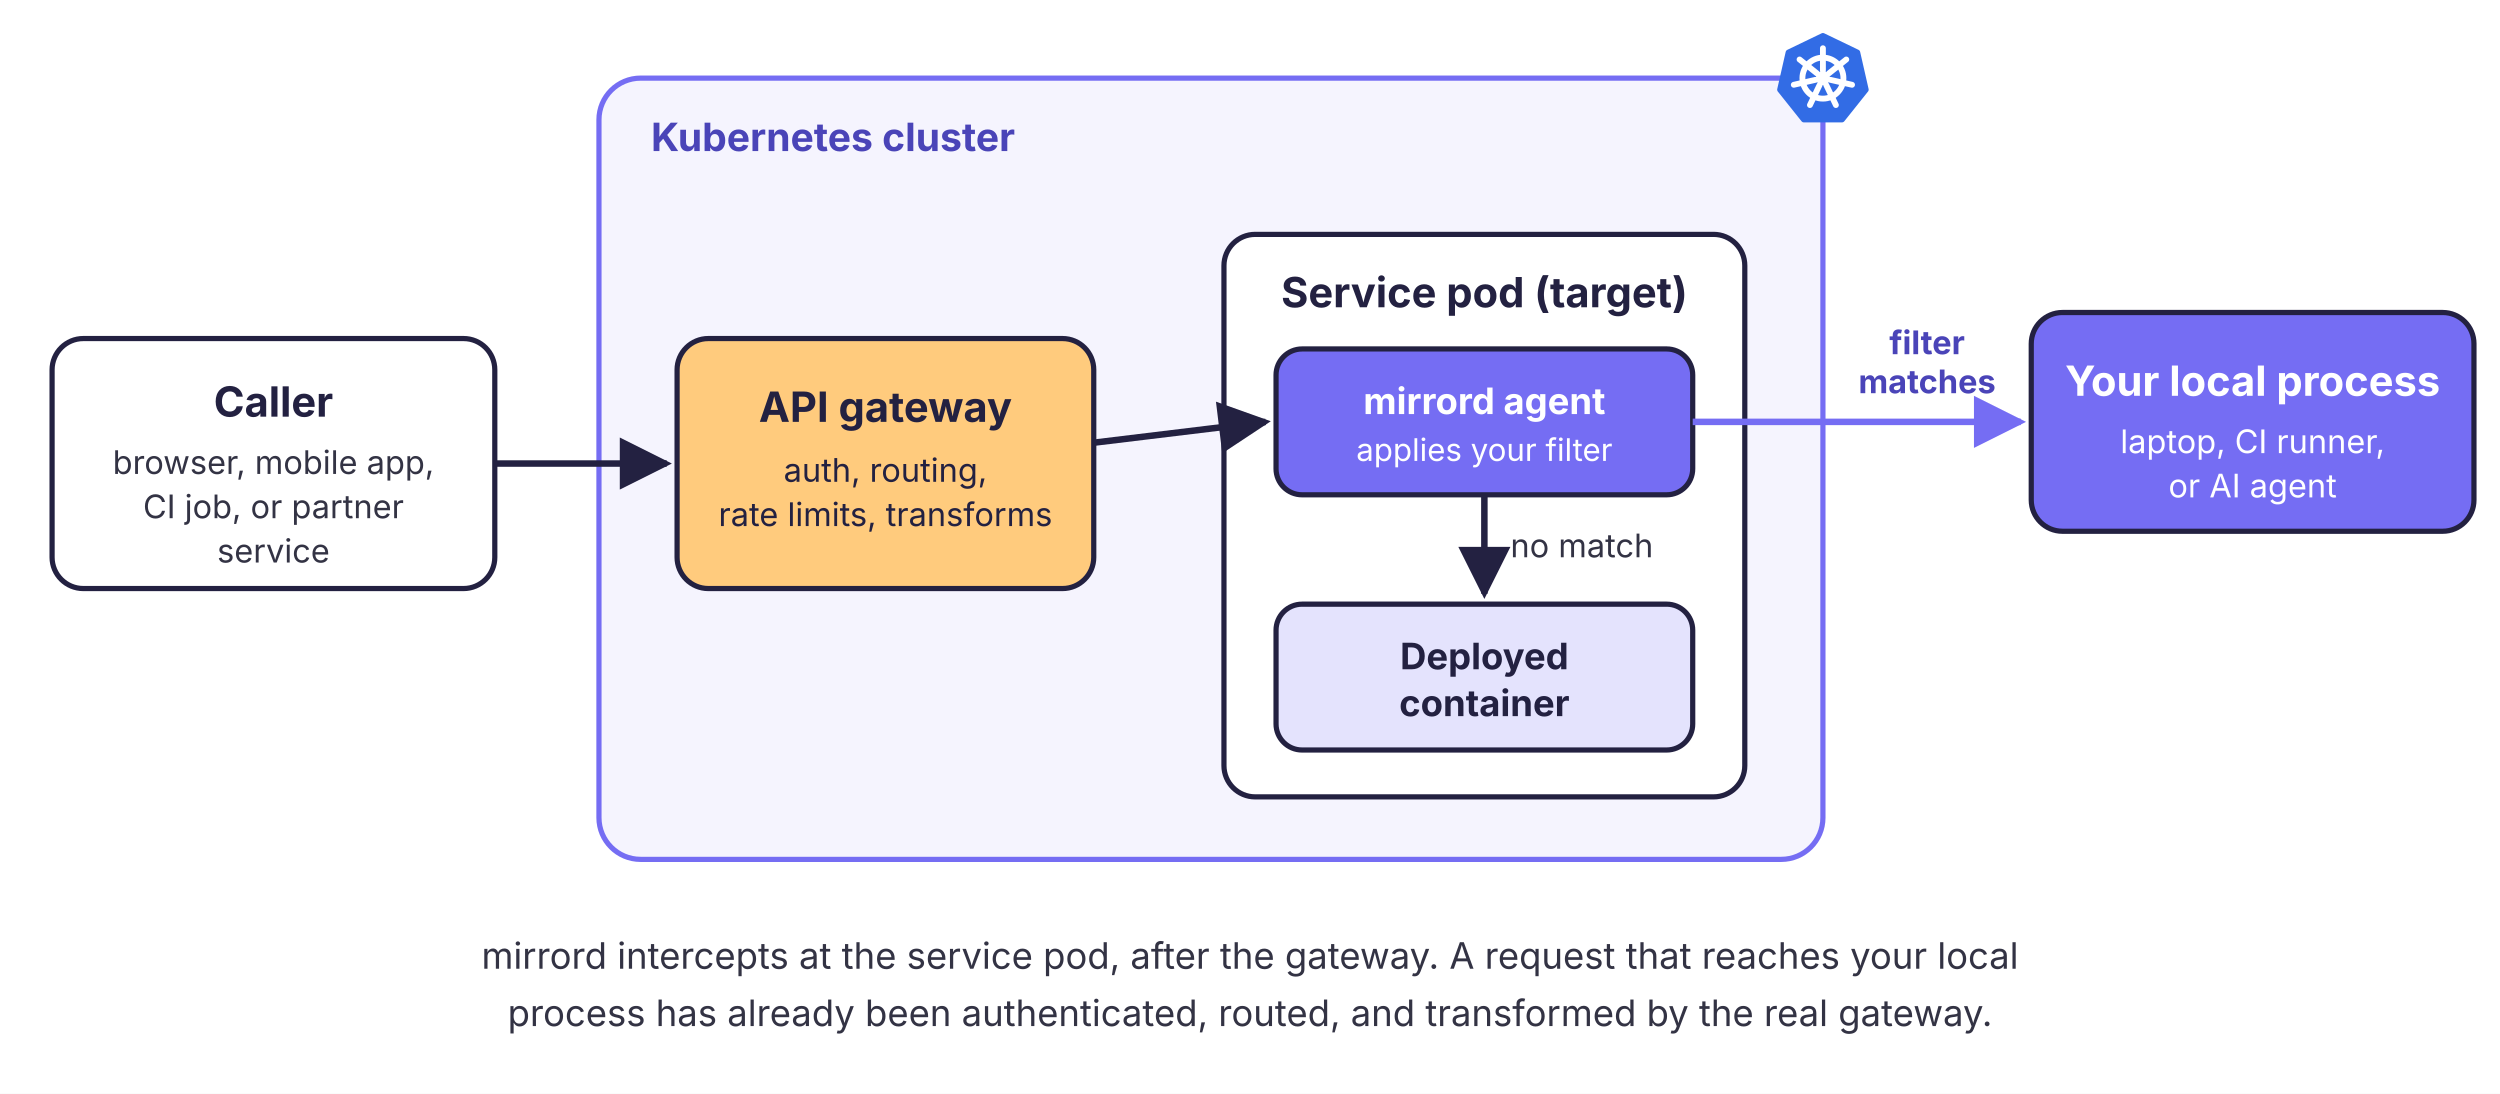
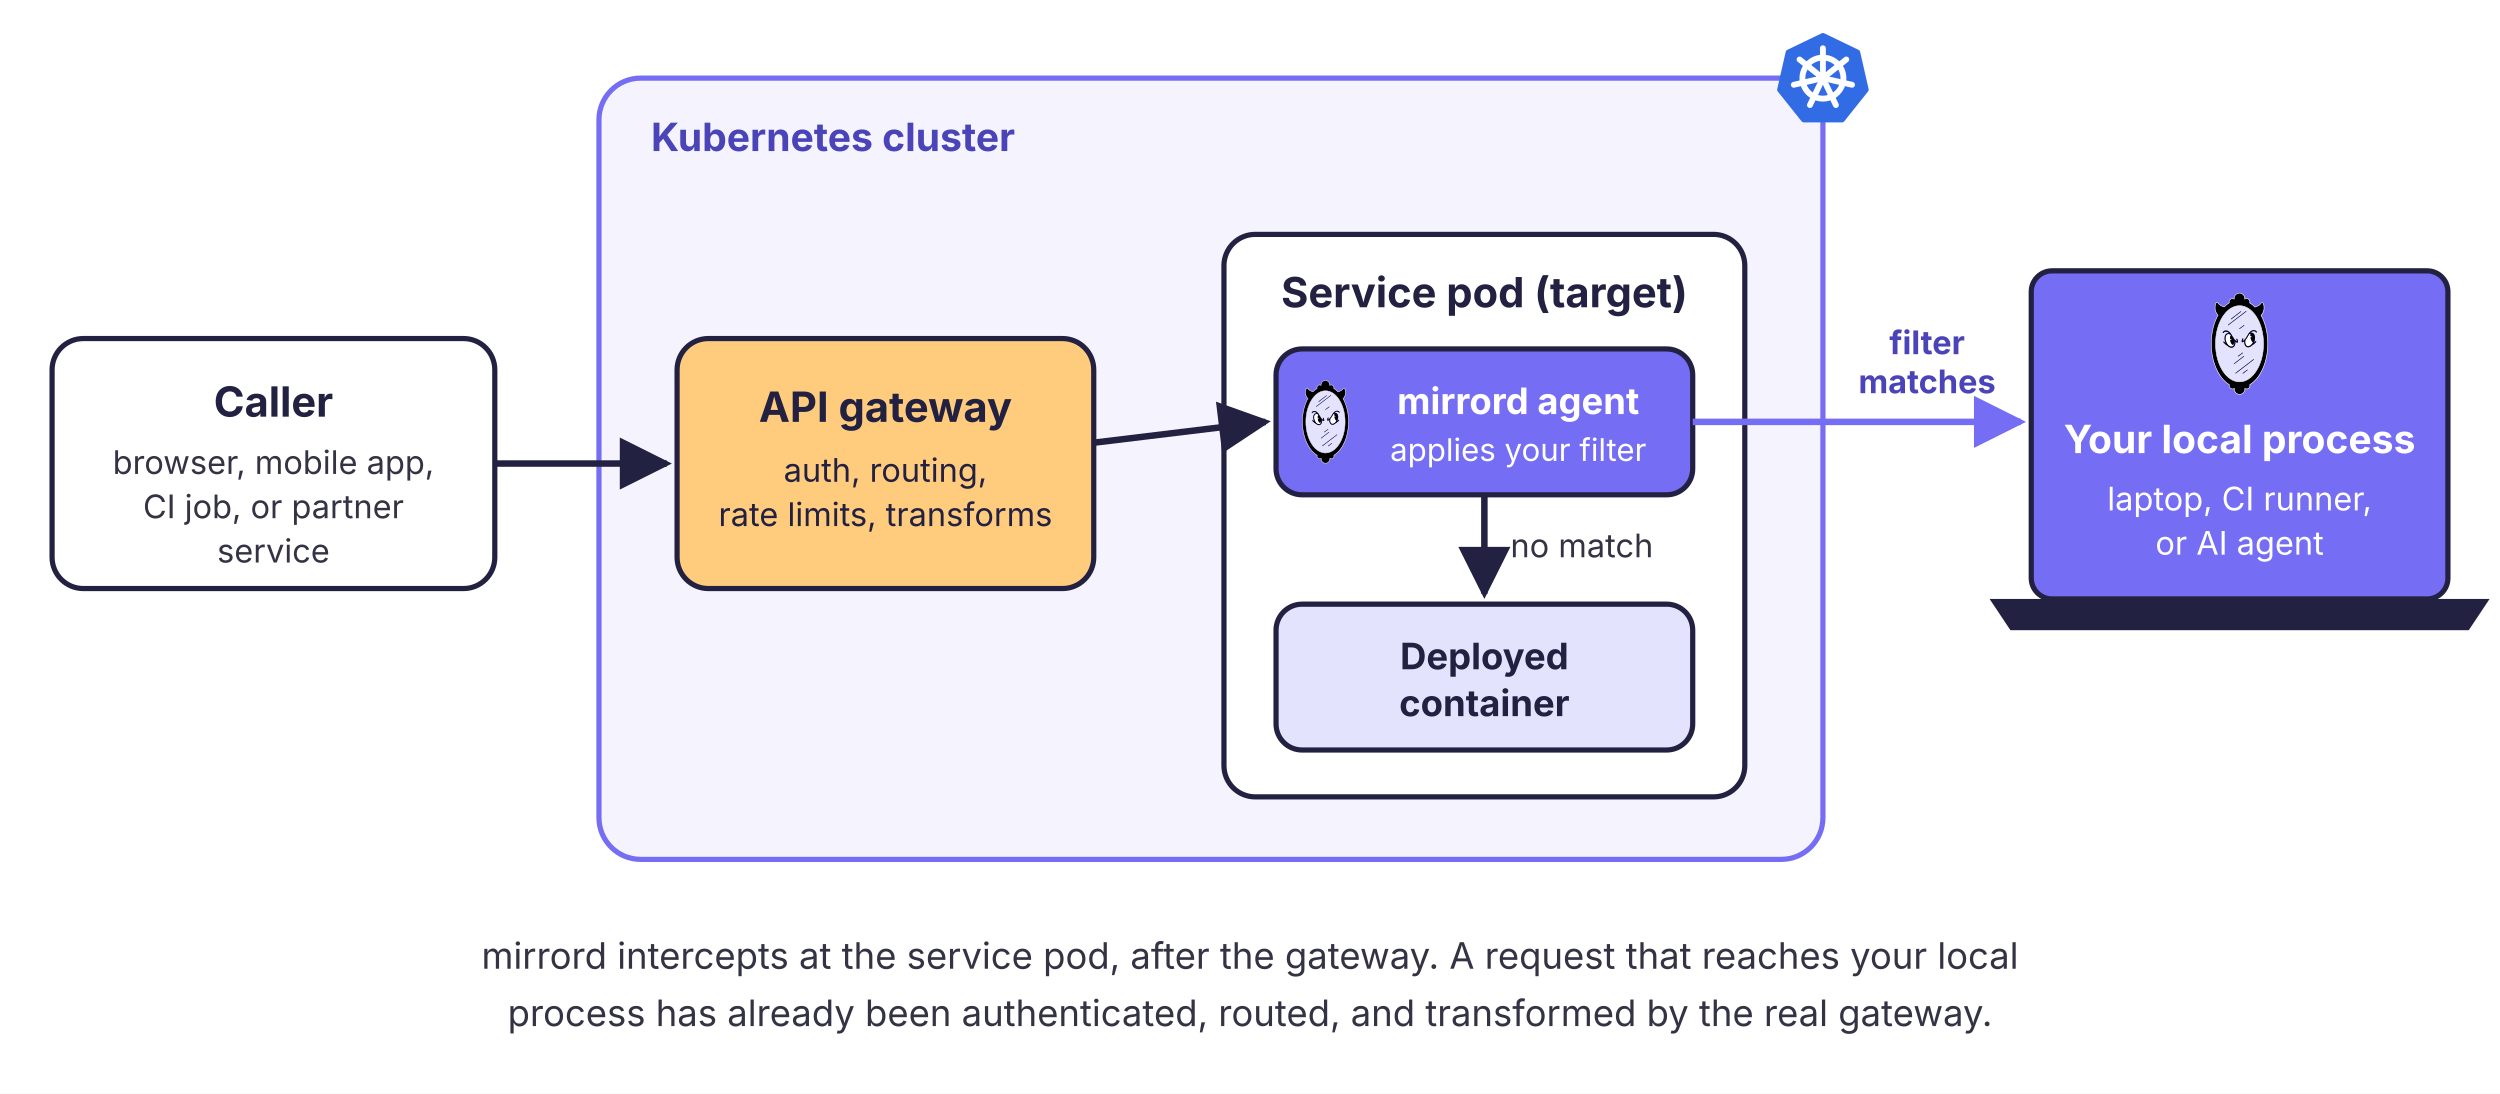
<svg xmlns="http://www.w3.org/2000/svg" viewBox="0 0 960 420" width="960" height="420" font-family="Inter, Helvetica, Arial, sans-serif" role="img" aria-labelledby="t d">
  <defs>
    <marker id="arrow" viewBox="0 0 10 10" refX="9" refY="5" markerWidth="8" markerHeight="8" orient="auto-start-reverse">
      <path d="M0 0 L10 5 L0 10 z" fill="#232141" />
    </marker>
    <marker id="arrow-purple" viewBox="0 0 10 10" refX="9" refY="5" markerWidth="8" markerHeight="8" orient="auto-start-reverse">
      <path d="M0 0 L10 5 L0 10 z" fill="#756DF3" />
    </marker>
    <symbol id="k8s" viewBox="0 0 32 32">
      <polygon points="16.00,1.60 27.73,7.25 30.62,19.94 22.51,30.11 9.49,30.11 1.38,19.94 4.27,7.25" fill="#326CE5" stroke="#326CE5" stroke-width="2" stroke-linejoin="round" />
      <g fill="none" stroke="#ffffff" stroke-width="2" stroke-linecap="round">
        <circle cx="16" cy="16" r="7" />
        <line x1="16.00" y1="13.40" x2="16.00" y2="5.80" />
        <line x1="18.03" y1="14.38" x2="23.97" y2="9.64" />
        <line x1="18.53" y1="16.58" x2="25.94" y2="18.27" />
        <line x1="17.13" y1="18.34" x2="20.43" y2="25.19" />
        <line x1="14.87" y1="18.34" x2="11.57" y2="25.19" />
        <line x1="13.47" y1="16.58" x2="6.06" y2="18.27" />
        <line x1="13.97" y1="14.38" x2="8.03" y2="9.64" />
      </g>
      <circle cx="16" cy="16" r="2.4" fill="#ffffff" />
    </symbol>
+     <symbol id="mirrord" viewBox="97 61 391 696">
+       <path fill="#ffffff" d="M255.6,387c4.1,19.1-0.9,36.1-12,40.5c-8.2,3.2-17.8,0-26.5-8.2c-0.3-0.6-0.9-0.9-1.5-1.2c0,0,0,0-0.3-0.3 c-5.5-5.6-10.5-13.2-14-22c-4.7-11.5-6.1-23.2-4.4-33.5c1.8-9.4,6.1-16.1,12.8-18.8c5.5-2.3,12.5-1.5,19.3,2.6 c1.5,2.3,2.6,4.4,3.8,6.2c-4.1,2.6-6.4,10.3-6.4,20.3l3.2,1.8l11.1,6.5l-12.5,1.5h-0.9c0.3,1.2,0.3,2.3,0.6,3.5 c3.2,17.9,12,31.1,19,29.7c6.4-1.2,9.6-14.4,7.6-30.2C255.3,386.4,255.6,386.7,255.6,387z" />
+       <path fill="#ffffff" d="M384,398.4c-3.2,6.8-7.3,12.3-12,17c0,0,0,0-0.3,0c-0.6,0.3-0.9,0.9-1.2,1.2c-8.7,7.9-18.4,11.5-26.5,8.2 c-11.1-4.7-16-21.4-12-40.5c1.5-1.8,3.2-3.8,4.7-5.6c5-6.5,9-13.2,12.8-20l1.2-2.1c1.2-1.8,2-3.8,3.2-5.6c1.2-2.1,2.6-4.4,4.4-7 c3.5-2.1,6.7-3.2,9.9-3.8c-2,4.7-2.3,10.3-2.3,15.3l3.2,1.8l11.1,6.5l-12.5,1.5h-0.9c0.3,1.2,0.3,2.3,0.6,3.8 C370.5,384.6,377.5,397,384,398.4z" />
+       <path fill="#E4E3FD" d="M405,391.7c-1.5-1.2-3.8-0.9-5,0.6c-3.2,4.1-7,7.9-11.1,11.5c1.2-2.3,2.6-5,3.5-7.6 c5.3-12.6,6.7-25.8,4.7-37.3c-2.3-12-8.2-20.6-16.9-24.1c-4.1-1.8-8.8-2.1-13.7-1.2c4.4-4.4,10.2-8.5,17.5-10 c8.2-1.5,16.6,1.5,20.4,7.3c1.2,1.5,3.2,2.1,5,0.9c1.5-1.2,2-3.2,0.9-4.7c-5.5-8.2-16.6-12.3-27.4-10c-11.1,2.1-19.3,9.7-24.2,15.6 c-2,2.3-3.8,5-5.5,7.3c-2,2.9-3.5,5.6-5,8.2c-1.2,2.1-2.3,3.8-3.2,5.6l-1.2,2.1c-3.8,6.5-7.6,13.2-12.3,19.1 c-5.8,7.6-11.7,12.9-18.4,16.7c0.6-5,2-9.7,4.4-14.1c0.9-1.8,0.3-3.8-1.5-4.7c-1.7-0.9-3.8-0.3-4.7,1.5c-2.9,5.6-4.7,11.5-5.3,17.6 c0,0.9-0.3,3.5,1.5,5.6c1.2,1.2,2.3,1.8,4.1,1.8c1.5,0,2.9-0.3,4.4-1.5c2.6-1.5,5.3-3.2,7.9-5.3c-1.7,18.5,5,34.1,17.5,39.3 c2.9,1.2,5.8,1.8,8.8,1.8c8.5,0,17.5-4.4,25.4-12c11.4-6.2,21.6-14.4,29.5-24.7C406.7,395.2,406.4,392.8,405,391.7z M292.1,149.1 c90.1,0,163.6,116.6,163.6,259.6s-73.5,259.6-163.6,259.6c-90.4,0-163.6-116.6-163.6-259.6S201.9,149.1,292.1,149.1z M389.5,517.3 c0.9-0.6,0.9-1.8,0.3-2.3c-0.6-0.9-1.8-0.9-2.3-0.3l-122.5,93.7c-0.9,0.6-0.9,1.8-0.3,2.3c0.3,0.3,0.9,0.6,1.5,0.6 c0.3,0,0.9,0,1.2-0.3L389.5,517.3z M346.9,589c0.9-0.6,0.9-1.8,0.3-2.3c-0.6-0.9-1.8-0.9-2.3-0.3l-31.2,23.2 c-0.9,0.6-0.9,1.8-0.3,2.3c0.3,0.6,0.9,0.9,1.5,0.9c0.3,0,0.6-0.3,0.9-0.3L346.9,589z M338.2,189.1c0.9-0.6,0.9-1.8,0.3-2.3 c-0.6-0.9-1.8-0.9-2.3-0.3l-122.5,93.4c-0.9,0.6-0.9,1.8-0.3,2.3c0.3,0.3,0.9,0.6,1.5,0.6c0.3,0,0.9,0,0.9-0.3L338.2,189.1z M324.4,284.5c0.9-0.6,0.9-1.8,0.3-2.3c-0.6-0.9-1.7-0.9-2.3-0.3l-31.2,22.9c-0.9,0.6-0.9,1.8-0.3,2.3c0.3,0.6,0.9,0.6,1.5,0.6 c0.3,0,0.6,0,0.9-0.3L324.4,284.5z M322.7,495.9c0.9-0.6,0.9-1.8,0.3-2.3c-0.6-0.9-1.8-0.9-2.3-0.3l-66.2,50.8 c-0.9,0.6-0.9,1.8-0.3,2.3c0.3,0.3,0.9,0.6,1.5,0.6c0.3,0,0.6,0,0.9-0.3L322.7,495.9z M314.8,472.4c0.9-0.6,0.9-1.8,0.3-2.3 c-0.6-0.9-1.8-0.9-2.3-0.3L281.6,493c-0.9,0.6-0.9,1.8-0.3,2.3c0.3,0.6,0.9,0.9,1.5,0.9c0.3,0,0.9-0.3,0.9-0.3L314.8,472.4z M302.3,190.5c0.9-0.6,0.9-1.8,0.3-2.3c-0.6-0.9-1.7-0.9-2.3-0.3L234,239c-0.9,0.6-0.9,1.8-0.3,2.3c0.3,0.3,0.9,0.6,1.5,0.6 c0.3,0,0.9,0,1.2-0.3L302.3,190.5z M280.1,399.6c1.8-2.1,1.5-4.7,1.5-5.6c-0.6-6.2-2.3-12.3-5-17.9c-0.9-1.8-2.9-2.3-4.7-1.5 c-1.8,0.9-2.3,2.9-1.5,4.7c2.3,4.4,3.8,9.4,4.4,14.1c-6.4-3.8-12.5-9.4-18.4-16.7c-4.7-6.2-8.8-12.9-12.3-19.1l-1.5-2.3 c-1.2-1.8-2-3.8-3.2-5.6c-1.5-2.3-2.9-5.3-5-8.2c0,0,0,0,0-0.3c-1.5-2.3-3.5-5-5.5-7.3c-5-5.9-13.1-13.2-24.2-15.6 c-10.8-2.1-21.9,2.1-27.4,10c-1.2,1.5-0.6,3.8,0.9,4.7c1.5,1.2,3.8,0.6,4.7-0.9c4.1-5.9,12.5-8.8,20.4-7.3 c7.3,1.5,13.1,5.9,17.5,10c-4.7-0.9-9.3-0.3-13.7,1.2c-8.8,3.5-14.6,12-16.9,24.1c-2,11.5-0.3,24.7,4.7,37.3 c1.2,2.6,2.3,5.3,3.5,7.6c-4.1-3.5-7.9-7.3-11.1-11.5c-1.2-1.5-3.5-1.8-5-0.6c-1.5,1.2-1.8,3.5-0.6,5c8.2,10,18.4,18.5,29.5,24.7 c7.9,7.6,16.9,11.7,25.7,11.7c2.9,0,6.1-0.6,8.8-1.8c12.5-5.3,19-20.6,17.5-39.3c2.6,2.1,5,3.8,7.9,5.3c1.5,0.9,2.9,1.2,4.4,1.2 C277.8,401.4,279.2,400.8,280.1,399.6z" />
+       <path d="M439.4,215.2c29.5,54,45.5,122.4,45.5,193.8c0,123.6-49,234.9-122.8,279.2c0.6,2.1,1.2,4.4,1.2,6.8 c0,12.3-10.2,22.6-22.5,22.6c-4.4,0-8.8-1.2-12.3-3.5c0.3,1.2,0.3,2.6,0.3,3.8c0,20.3-16.3,36.7-36.5,36.7s-36.5-16.4-36.5-36.7 c0-1.2,0-2.6,0.3-3.8c-3.5,2.3-7.9,3.5-12.3,3.5c-12.3,0-22.5-10-22.5-22.6c0-2.3,0.3-4.7,1.2-6.8C148.6,643.6,99.3,532.3,99.3,409 c0-71.9,16.3-140.9,46.4-195.3c-1.5-0.9-2.3-2.1-3.5-3.2c-9.9-11.2-15.5-26.4-16.9-42.6c-0.6-11.5,0.9-23.2,5-33.8 c0.6-1.8,2.6-6.8,7.6-7.3c5.3-0.6,8.5,3.8,11.4,7.9c1.2,1.5,2.3,2.9,2.9,3.8c5.5,5.3,12.5,9.7,21.6,13.8c4.4,2.1,9,3.8,13.4,5.3 c11.1-11.2,22.8-20.6,35-27.9c-0.6-2.3-1.2-4.4-1.2-6.8c0-12.3,10.2-22.6,22.5-22.6c4.4,0,8.8,1.2,12.3,3.5c0-1.2-0.3-2.6-0.3-3.8 c0-20.3,16.3-36.7,36.5-36.7c20.1,0,36.5,16.4,36.5,36.7c0,1.2,0,2.6-0.3,3.8c3.5-2.3,7.9-3.5,12.3-3.5c12.5,0,22.5,10.3,22.5,22.6 c0,2.3-0.3,4.7-1.2,6.8c12.5,7.6,24.8,17.3,36.2,29.1c4.7-1.5,9-3.2,13.7-5.3c9-4.1,16-8.5,21.6-13.8c0.9-0.9,2-2.3,2.9-3.8 c2.9-4.1,6.1-8.5,11.4-7.9c5,0.6,7,5.6,7.6,7.3c4.1,10.6,5.5,22.3,4.7,33.8c-1.2,15.9-7,31.4-16.9,42.6 C442.3,212.6,441.1,214,439.4,215.2z M455.7,409c0-143.3-73.5-259.6-163.6-259.6c-90.4,0-163.6,116.6-163.6,259.6 c0,143,73.5,259.6,163.6,259.6C382.5,668.6,455.7,552,455.7,409z" />
+       <path fill="#ffffff" d="M292.4,756.6c-21.2,0-38.5-17.4-38.5-38.7c0-0.1,0-0.2,0-0.3c-3,1.3-6.5,2-10,2c-13.5,0-24.5-11-24.5-24.6 c0-2.2,0.2-4.2,0.7-5.9c-36.1-22.2-66.8-60.3-88.9-110.2C109,528.5,97.3,469.7,97.3,409c0-71.5,16.3-140.6,45.8-194.7 c-0.6-0.5-1.1-1-1.5-1.5c-0.3-0.3-0.5-0.6-0.8-0.8l-0.1-0.1c-9.7-10.9-15.9-26.4-17.4-43.7c-0.6-12.5,1.1-24.4,5.1-34.7 c0.8-2.3,3.2-7.9,9.2-8.6c6.5-0.7,10.4,4.7,13.2,8.7c1.1,1.4,2.2,2.8,2.9,3.7c5.3,5,11.9,9.2,20.9,13.3c3.5,1.7,7.6,3.3,12.1,4.8 c10.7-10.7,21.9-19.6,33.2-26.5c-0.5-1.9-0.9-3.7-0.9-5.8c0-13.3,11.2-24.6,24.5-24.6c3.5,0,6.9,0.7,10,2c0-0.1,0-0.2,0-0.3 c0-21.3,17.3-38.7,38.5-38.7c21.2,0,38.5,17.4,38.5,38.7c0,0.1,0,0.2,0,0.3c3-1.3,6.5-2,10-2c13.5,0,24.5,11,24.5,24.6 c0,2.2-0.2,4.2-0.7,5.9c12.2,7.6,23.8,16.9,34.3,27.6c3.7-1.2,7.6-2.7,12.3-4.8c9-4.1,15.7-8.4,21-13.4c0.7-0.7,1.8-2,2.6-3.4 l0.1-0.1c2.8-4,6.7-9.5,13.2-8.8c6,0.7,8.5,6.3,9.3,8.7c4,10.4,5.7,22.4,4.8,34.5c-1.2,16.6-7.5,32.4-17.2,43.5c-0.4,1-1.3,2-2.4,3 c29,53.9,44.9,122.4,44.9,193.3c0,60.9-11.7,119.7-33.9,170.2c-22,49.9-52.6,87.9-88.6,110c0.5,1.9,0.8,3.8,0.8,5.8 c0,13.3-11.2,24.6-24.5,24.6c-3.5,0-6.9-0.7-10-2c0,0.1,0,0.2,0,0.3C330.8,739.2,313.6,756.6,292.4,756.6z M259.4,709.5l-1.2,5 c-0.2,0.9-0.2,2.3-0.2,3.3c0,19.1,15.5,34.7,34.5,34.7s34.5-15.6,34.5-34.7c0-1.1,0-2.4-0.2-3.3l-1.2-5l4.3,2.9 c3.1,2.1,7,3.2,11.1,3.2c11.1,0,20.5-9.4,20.5-20.6c0-2.1-0.5-4.2-1.1-6.2l-0.4-1.5l1.3-0.8c72.9-43.8,121.8-155.3,121.8-277.5 c0-70.8-16.1-139.3-45.3-192.8l-0.9-1.6l1.5-1c1.6-1.1,2.3-2.2,2.4-2.5l0.1-0.4l0.3-0.3c9.3-10.4,15.2-25.5,16.4-41.4 c0.9-11.6-0.7-22.9-4.5-32.9c-0.6-1.7-2.3-5.6-6-6.1c-3.8-0.4-6.3,2.6-9.5,7c-0.9,1.5-2.1,3-3.2,4.1c-5.7,5.4-12.7,9.9-22.2,14.2 c-5.4,2.4-9.7,4-13.9,5.4l-1.2,0.4l-0.9-0.9c-10.9-11.3-23-21-35.8-28.8l-1.5-0.9l0.7-1.6c0.7-1.6,1-3.5,1-6 c0-11.4-9.2-20.6-20.5-20.6c-4.1,0-8.1,1.1-11.1,3.2l-4.3,2.9l1.2-5c0.2-0.9,0.2-2.3,0.2-3.3c0-19.1-15.5-34.7-34.5-34.7 c-19,0-34.5,15.6-34.5,34.7c0,0.5,0.1,1.1,0.1,1.7c0.1,0.7,0.2,1.4,0.2,2.1v3.8l-3.1-2.1c-3.1-2.1-7-3.2-11.1-3.2 c-11.1,0-20.5,9.4-20.5,20.6c0,1.9,0.4,3.6,0.9,5.6l0.5,2.1l-1.3,0.8c-11.8,7.1-23.5,16.4-34.6,27.6l-0.9,0.9l-1.2-0.4 c-5.1-1.7-9.7-3.5-13.6-5.4c-9.5-4.3-16.5-8.8-22.1-14.2l-0.2-0.2l-0.1-0.2c-0.5-0.8-1.7-2.2-2.8-3.6l-0.1-0.1 c-3.1-4.4-5.7-7.5-9.5-7.1c-3.7,0.4-5.4,4.3-5.9,6c-3.8,9.8-5.5,21.2-4.9,33c1.5,16.4,7.3,31.1,16.4,41.3c0.3,0.3,0.6,0.6,0.9,0.9 c0.7,0.8,1.4,1.5,2.2,2l1.6,1l-0.9,1.7c-29.7,53.8-46.1,122.8-46.1,194.3c0,121.9,49.2,233.4,122.4,277.5l1.5,0.9l-0.7,1.6 c-0.7,1.6-1,3.5-1,6c0,11.4,9.2,20.6,20.5,20.6c4.1,0,8.1-1.1,11.1-3.2L259.4,709.5z M292.1,670.6c-91.3,0-165.6-117.3-165.6-261.6 s74.3-261.6,165.6-261.6c91.3,0,165.6,117.3,165.6,261.6S383.4,670.6,292.1,670.6z M292.1,151.4c-89.1,0-161.6,115.5-161.6,257.6 c0,68.8,16.9,133.5,47.7,182.3c30.6,48.5,71,75.2,113.9,75.2c89.1,0,161.6-115.5,161.6-257.6C453.7,267,381.2,151.4,292.1,151.4z" />
+       <path d="M344.9,586.3c0.9-0.6,1.7-0.3,2.3,0.3c0.6,0.9,0.3,1.8-0.3,2.3l-31.2,23.2c-0.3,0.3-0.6,0.3-0.9,0.3 c-0.6,0-1.2-0.3-1.5-0.9c-0.6-0.9-0.3-1.8,0.3-2.3L344.9,586.3z" />
+       <path d="M372,415.5c4.4-4.4,8.5-10.3,12-17c-6.4-1.8-13.4-13.8-16.3-29.7c-0.3-1.2-0.6-2.3-0.6-3.8h0.9l12.5-1.5l-11.1-6.5 l-3.2-1.8c0-5,0.3-10.6,2.3-15.3c-3.2,0.6-6.7,1.8-9.9,3.8c-1.8,2.3-3.2,5-4.4,7c-1.2,2.1-2.3,3.8-3.2,5.6l-1.2,2.1 c-3.8,6.5-7.9,13.5-12.8,20c-1.5,2.1-3.2,3.8-4.7,5.6c-4.1,19.1,0.9,35.8,12,40.5c8.2,3.2,17.8-0.3,26.5-8.2 C370.8,416.3,371.4,415.8,372,415.5z M410.5,326.8c1.2,1.5,0.9,3.8-0.9,4.7c-1.5,1.2-3.8,0.9-5-0.9c-4.1-5.9-12.5-8.8-20.4-7.3 c-7.3,1.5-13.1,5.9-17.5,10c4.7-0.9,9.3-0.3,13.7,1.2c8.8,3.5,14.9,12,16.9,24.1c2,11.5,0.3,24.7-4.7,37.3 c-1.2,2.6-2.3,5.3-3.5,7.6c4.1-3.5,7.9-7.3,11.1-11.5c1.2-1.5,3.5-1.8,5-0.6c1.5,1.2,1.7,3.5,0.6,5c-8.2,10.3-18.4,18.5-29.5,24.7 c-7.9,7.6-16.9,12-25.4,12c-3.2,0-6.1-0.6-8.8-1.8c-12.5-5.3-19-20.6-17.5-39.3c-2.6,2.1-5.3,3.8-7.9,5.3c-1.5,0.9-3.2,1.5-4.4,1.5 c-1.5,0-2.9-0.6-4.1-1.8c-1.7-2.1-1.5-4.7-1.5-5.6c0.6-6.2,2.3-12,5.3-17.6c0.9-1.8,2.9-2.3,4.7-1.5c1.8,0.9,2.3,2.9,1.5,4.7 c-2.3,4.4-3.8,9.4-4.4,14.1c6.4-3.8,12.5-9.4,18.4-16.7c4.7-6.2,8.8-12.6,12.3-19.1l1.2-2.1c1.2-2.1,2.3-3.8,3.2-5.6 c1.5-2.3,2.9-5.3,5-8.2c1.8-2.3,3.5-5,5.5-7.3c5-5.9,13.4-13.2,24.2-15.6C393.9,314.5,405,318.6,410.5,326.8z" />
+       <path d="M324.4,284.5l-31.5,23.2c-0.3,0.3-0.6,0.3-0.9,0.3c-0.6,0-1.2-0.3-1.5-0.6c-0.6-0.9-0.3-1.8,0.3-2.3l31.2-23.2 c0.9-0.6,1.7-0.3,2.3,0.3C325.6,282.7,325.3,283.9,324.4,284.5z" />
+       <path d="M312.8,469.5c0.9-0.6,1.8-0.3,2.3,0.3c0.6,0.9,0.3,1.8-0.3,2.3l-31.2,23.2c-0.3,0.3-0.6,0.3-0.9,0.3 c-0.6,0-1.2-0.3-1.5-0.9c-0.6-0.9-0.3-1.8,0.3-2.3L312.8,469.5z" />
+       <path d="M387.5,514.7c0.9-0.6,1.8-0.3,2.3,0.3c0.6,0.9,0.3,1.8-0.3,2.3L267,611c-0.3,0.3-0.6,0.3-1.2,0.3c-0.6,0-1.2-0.3-1.5-0.6 c-0.6-0.9-0.6-1.8,0.3-2.3L387.5,514.7z" />
+       <path d="M320.7,493c0.9-0.6,1.8-0.3,2.3,0.3c0.6,0.9,0.6,1.8-0.3,2.3l-66.2,51.1c-0.3,0.3-0.6,0.3-0.9,0.3c-0.6,0-1.2-0.3-1.5-0.6 c-0.6-0.9-0.6-1.8,0.3-2.3L320.7,493z" />
+       <path d="M300.2,187.9c0.9-0.6,1.7-0.3,2.3,0.3c0.6,0.9,0.6,1.8-0.3,2.3l-65.9,51.1c-0.3,0.3-0.6,0.3-1.2,0.3 c-0.6,0-0.9-0.3-1.5-0.6c-0.6-0.9-0.3-1.8,0.3-2.3L300.2,187.9z" />
+       <path d="M213.6,279.8l122.5-93.7c0.6-0.6,1.8-0.3,2.3,0.3c0.6,0.9,0.3,1.8-0.3,2.3l-122.5,93.7c-0.3,0.3-0.6,0.3-0.9,0.3 c-0.6,0-1.2-0.3-1.5-0.6C212.7,281.6,212.7,280.4,213.6,279.8z" />
+       <path d="M243.9,427.5c11.1-4.4,16-21.4,12-40.5c-0.3-0.3-0.6-0.6-0.9-0.9c2,15.9-1.2,29.1-7.6,30.2c-7.3,1.5-15.8-12-19-29.7 c-0.3-1.2-0.3-2.3-0.6-3.5h0.9l12.5-1.5l-11.1-6.5l-3.2-1.8c0-10,2.3-17.6,6.4-20.3c-1.2-2.1-2.3-4.1-3.8-6.2 c-7-4.1-13.7-5-19.3-2.6c-6.4,2.6-11.1,9.4-12.8,18.8c-1.8,10-0.3,22,4.4,33.5c3.5,8.8,8.5,16.4,14,22c0,0,0.3,0,0.3,0.3 c0.6,0.3,1.2,0.9,1.5,1.2C225.9,427.2,235.8,430.7,243.9,427.5z M204.9,319.1c11.1,2.1,19.3,9.7,24.2,15.6c2,2.3,3.8,5,5.5,7.3 c0,0,0,0,0,0.3c2,2.9,3.5,5.6,5,8.2c1.2,1.8,2,3.5,3.2,5.6l1.5,2.3c3.8,6.5,7.6,12.9,12.3,19.1c5.8,7.3,11.7,12.9,18.4,16.7 c-0.6-5-2-9.7-4.4-14.1c-0.9-1.8-0.3-3.8,1.5-4.7c1.8-0.9,3.8-0.3,4.7,1.5c2.9,5.6,4.7,11.5,5,17.9c0,0.9,0.3,3.5-1.5,5.6 c-1.2,1.2-2.6,1.8-4.1,1.8c-1.5,0-2.9-0.6-4.4-1.2c-2.6-1.5-5.3-3.2-7.9-5.3c1.7,18.5-5,34.1-17.5,39.3c-2.9,1.2-5.8,1.8-8.8,1.8 c-8.5,0-17.5-4.4-25.7-11.7c-11.4-6.2-21.6-14.7-29.5-24.7c-1.2-1.5-0.9-3.8,0.6-5c1.5-1.2,3.8-0.9,5,0.6c3.2,4.1,7,7.9,11.1,11.5 c-1.2-2.3-2.6-5-3.5-7.6c-5-12.6-6.7-25.8-4.7-37.3c2-12,8.2-20.6,16.9-24.1c4.1-1.8,8.8-2.1,13.7-1.2c-4.4-4.4-10.2-8.8-17.5-10 c-8.2-1.5-16.6,1.5-20.4,7.3c-1.2,1.5-3.2,2.1-4.7,0.9c-1.5-1.2-2-3.2-0.9-4.7C183,320.9,194.1,317.1,204.9,319.1z" />
+     </symbol>
  </defs>
  <rect x="0" y="0" width="960" height="420" fill="#ffffff" />
  <rect x="230" y="30" width="470" height="300" rx="16" fill="#F5F4FE" stroke="#756DF3" stroke-width="2" />
  <text x="250" y="58" font-size="15" font-weight="700" fill="#4a44b8">Kubernetes cluster</text>
  <rect x="20" y="130" width="170" height="96" rx="12" fill="#ffffff" stroke="#232141" stroke-width="2" />
  <text x="105" y="160" font-size="16" font-weight="700" fill="#232141" text-anchor="middle">Caller</text>
  <text x="105" y="182" font-size="12.5" fill="#333344" text-anchor="middle">browser, mobile app,</text>
  <text x="105" y="199" font-size="12.5" fill="#333344" text-anchor="middle">CI job, or partner</text>
  <text x="105" y="216" font-size="12.5" fill="#333344" text-anchor="middle">service</text>
  <rect x="260" y="130" width="160" height="96" rx="12" fill="#FFCB7D" stroke="#232141" stroke-width="2" />
  <text x="340" y="162" font-size="16" font-weight="700" fill="#232141" text-anchor="middle">API gateway</text>
  <text x="340" y="185" font-size="12.5" fill="#232141" text-anchor="middle">auth, routing,</text>
  <text x="340" y="202" font-size="12.5" fill="#232141" text-anchor="middle">rate limits, transforms</text>
  <rect x="470" y="90" width="200" height="216" rx="12" fill="#ffffff" stroke="#232141" stroke-width="2" />
  <text x="570" y="118" font-size="16" font-weight="700" fill="#232141" text-anchor="middle">Service pod (target)</text>
  <rect x="490" y="134" width="160" height="56" rx="10" fill="#756DF3" stroke="#232141" stroke-width="2" />
-   <text x="570" y="159" font-size="14" font-weight="700" fill="#ffffff" text-anchor="middle">mirrord agent</text>
-   <text x="570" y="177" font-size="12" fill="#ffffff" text-anchor="middle">applies your filter</text>
+   <use href="#mirrord" x="500" y="146" width="18" height="32" />
+   <text x="583" y="159" font-size="14" font-weight="700" fill="#ffffff" text-anchor="middle">mirrord agent</text>
+   <text x="583" y="177" font-size="12" fill="#ffffff" text-anchor="middle">applies your filter</text>
  <rect x="490" y="232" width="160" height="56" rx="10" fill="#E4E3FD" stroke="#232141" stroke-width="2" />
  <text x="570" y="257" font-size="14" font-weight="700" fill="#232141" text-anchor="middle">Deployed</text>
  <text x="570" y="275" font-size="14" font-weight="700" fill="#232141" text-anchor="middle">container</text>
-   <rect x="780" y="120" width="170" height="84" rx="12" fill="#756DF3" stroke="#232141" stroke-width="2" />
-   <text x="865" y="152" font-size="16" font-weight="700" fill="#ffffff" text-anchor="middle">Your local process</text>
-   <text x="865" y="174" font-size="12.5" fill="#ffffff" text-anchor="middle">laptop, CI runner,</text>
-   <text x="865" y="191" font-size="12.5" fill="#ffffff" text-anchor="middle">or AI agent</text>
+   <rect x="780" y="104" width="160" height="126" rx="8" fill="#756DF3" stroke="#232141" stroke-width="2" />
+   <path d="M764 230 h192 l-8 12 h-176 z" fill="#232141" />
+   <use href="#mirrord" x="849" y="112" width="22" height="40" />
+   <text x="860" y="174" font-size="15" font-weight="700" fill="#ffffff" text-anchor="middle">Your local process</text>
+   <text x="860" y="196" font-size="12.5" fill="#ffffff" text-anchor="middle">laptop, CI runner,</text>
+   <text x="860" y="213" font-size="12.5" fill="#ffffff" text-anchor="middle">or AI agent</text>
  <line x1="190" y1="178" x2="256" y2="178" stroke="#232141" stroke-width="2.5" marker-end="url(#arrow)" />
  <line x1="420" y1="170" x2="486" y2="162" stroke="#232141" stroke-width="2.5" marker-end="url(#arrow)" />
  <line x1="650" y1="162" x2="776" y2="162" stroke="#756DF3" stroke-width="2.5" marker-end="url(#arrow-purple)" />
  <text x="740" y="136" font-size="12.5" font-weight="700" fill="#4a44b8" text-anchor="middle">filter</text>
  <text x="740" y="151" font-size="12.5" font-weight="700" fill="#4a44b8" text-anchor="middle">matches</text>
  <line x1="570" y1="190" x2="570" y2="228" stroke="#232141" stroke-width="2.5" marker-end="url(#arrow)" />
  <text x="580" y="214" font-size="12.5" fill="#333344">no match</text>
  <text x="480" y="372" font-size="14" fill="#333344" text-anchor="middle">mirrord intercepts at the service pod, after the gateway. A request that reaches your local</text>
  <text x="480" y="394" font-size="14" fill="#333344" text-anchor="middle">process has already been authenticated, routed, and transformed by the real gateway.</text>
  <use href="#k8s" x="682" y="12" width="36" height="36" />
</svg>
